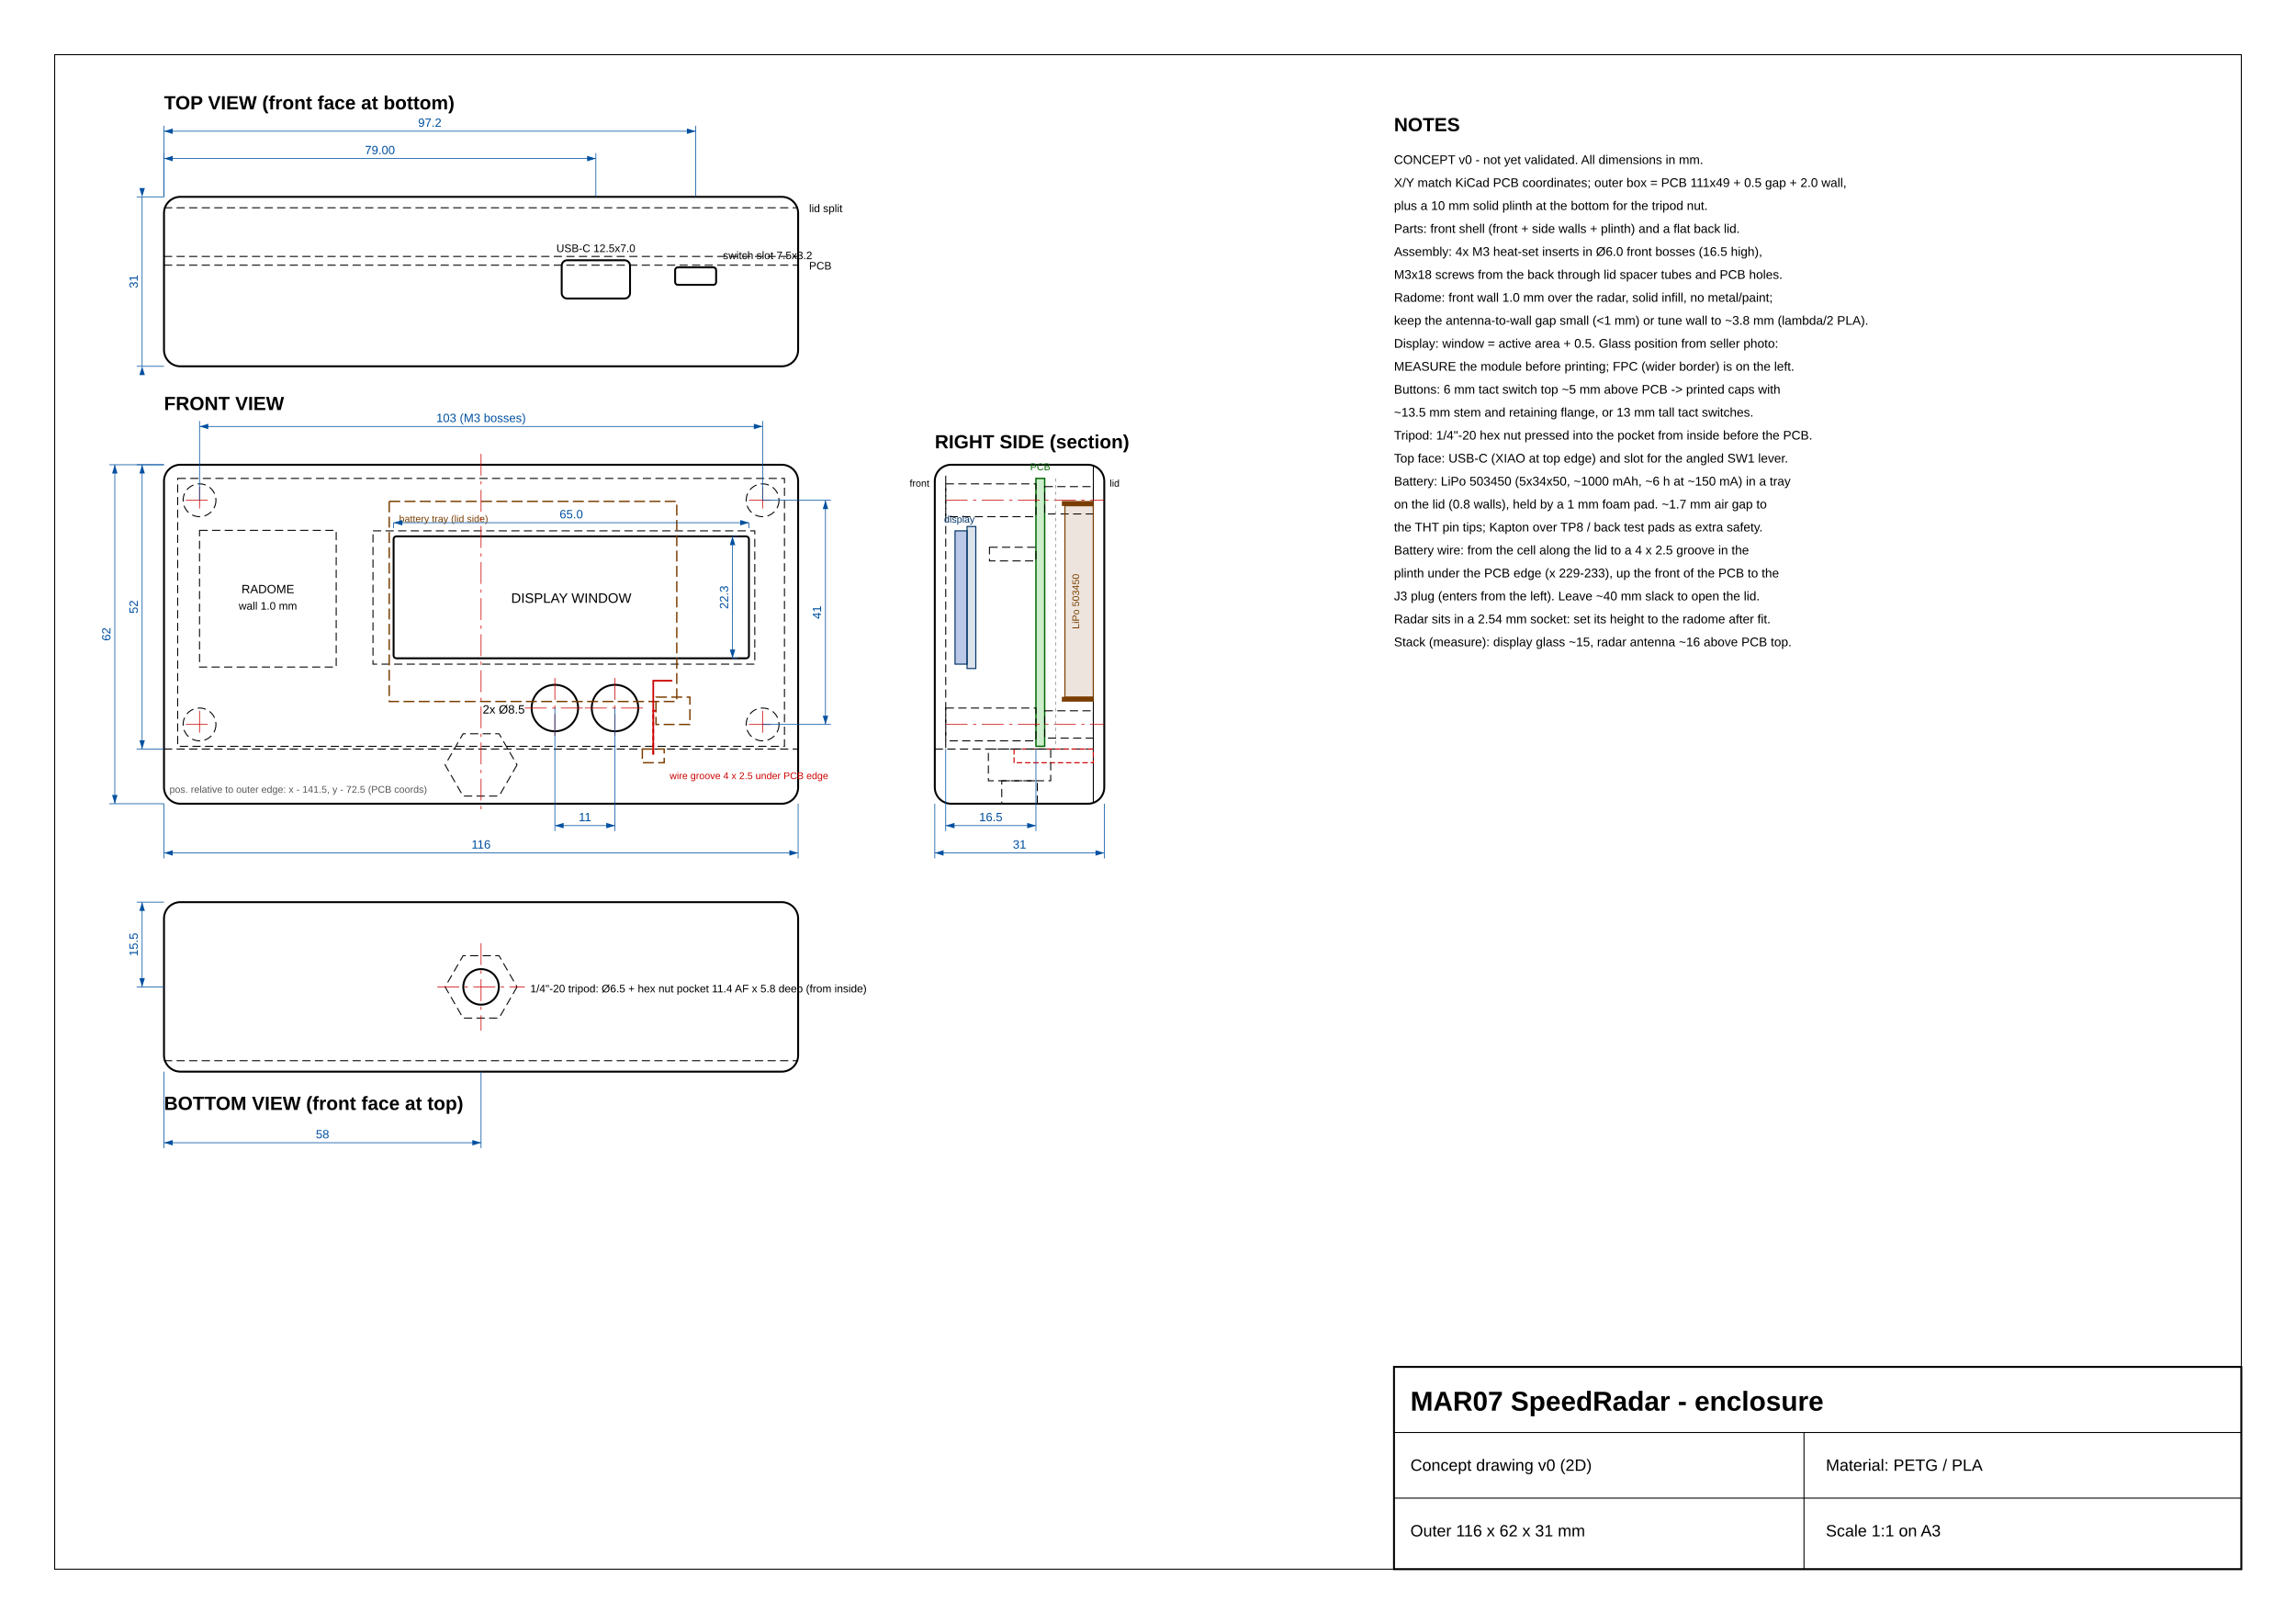
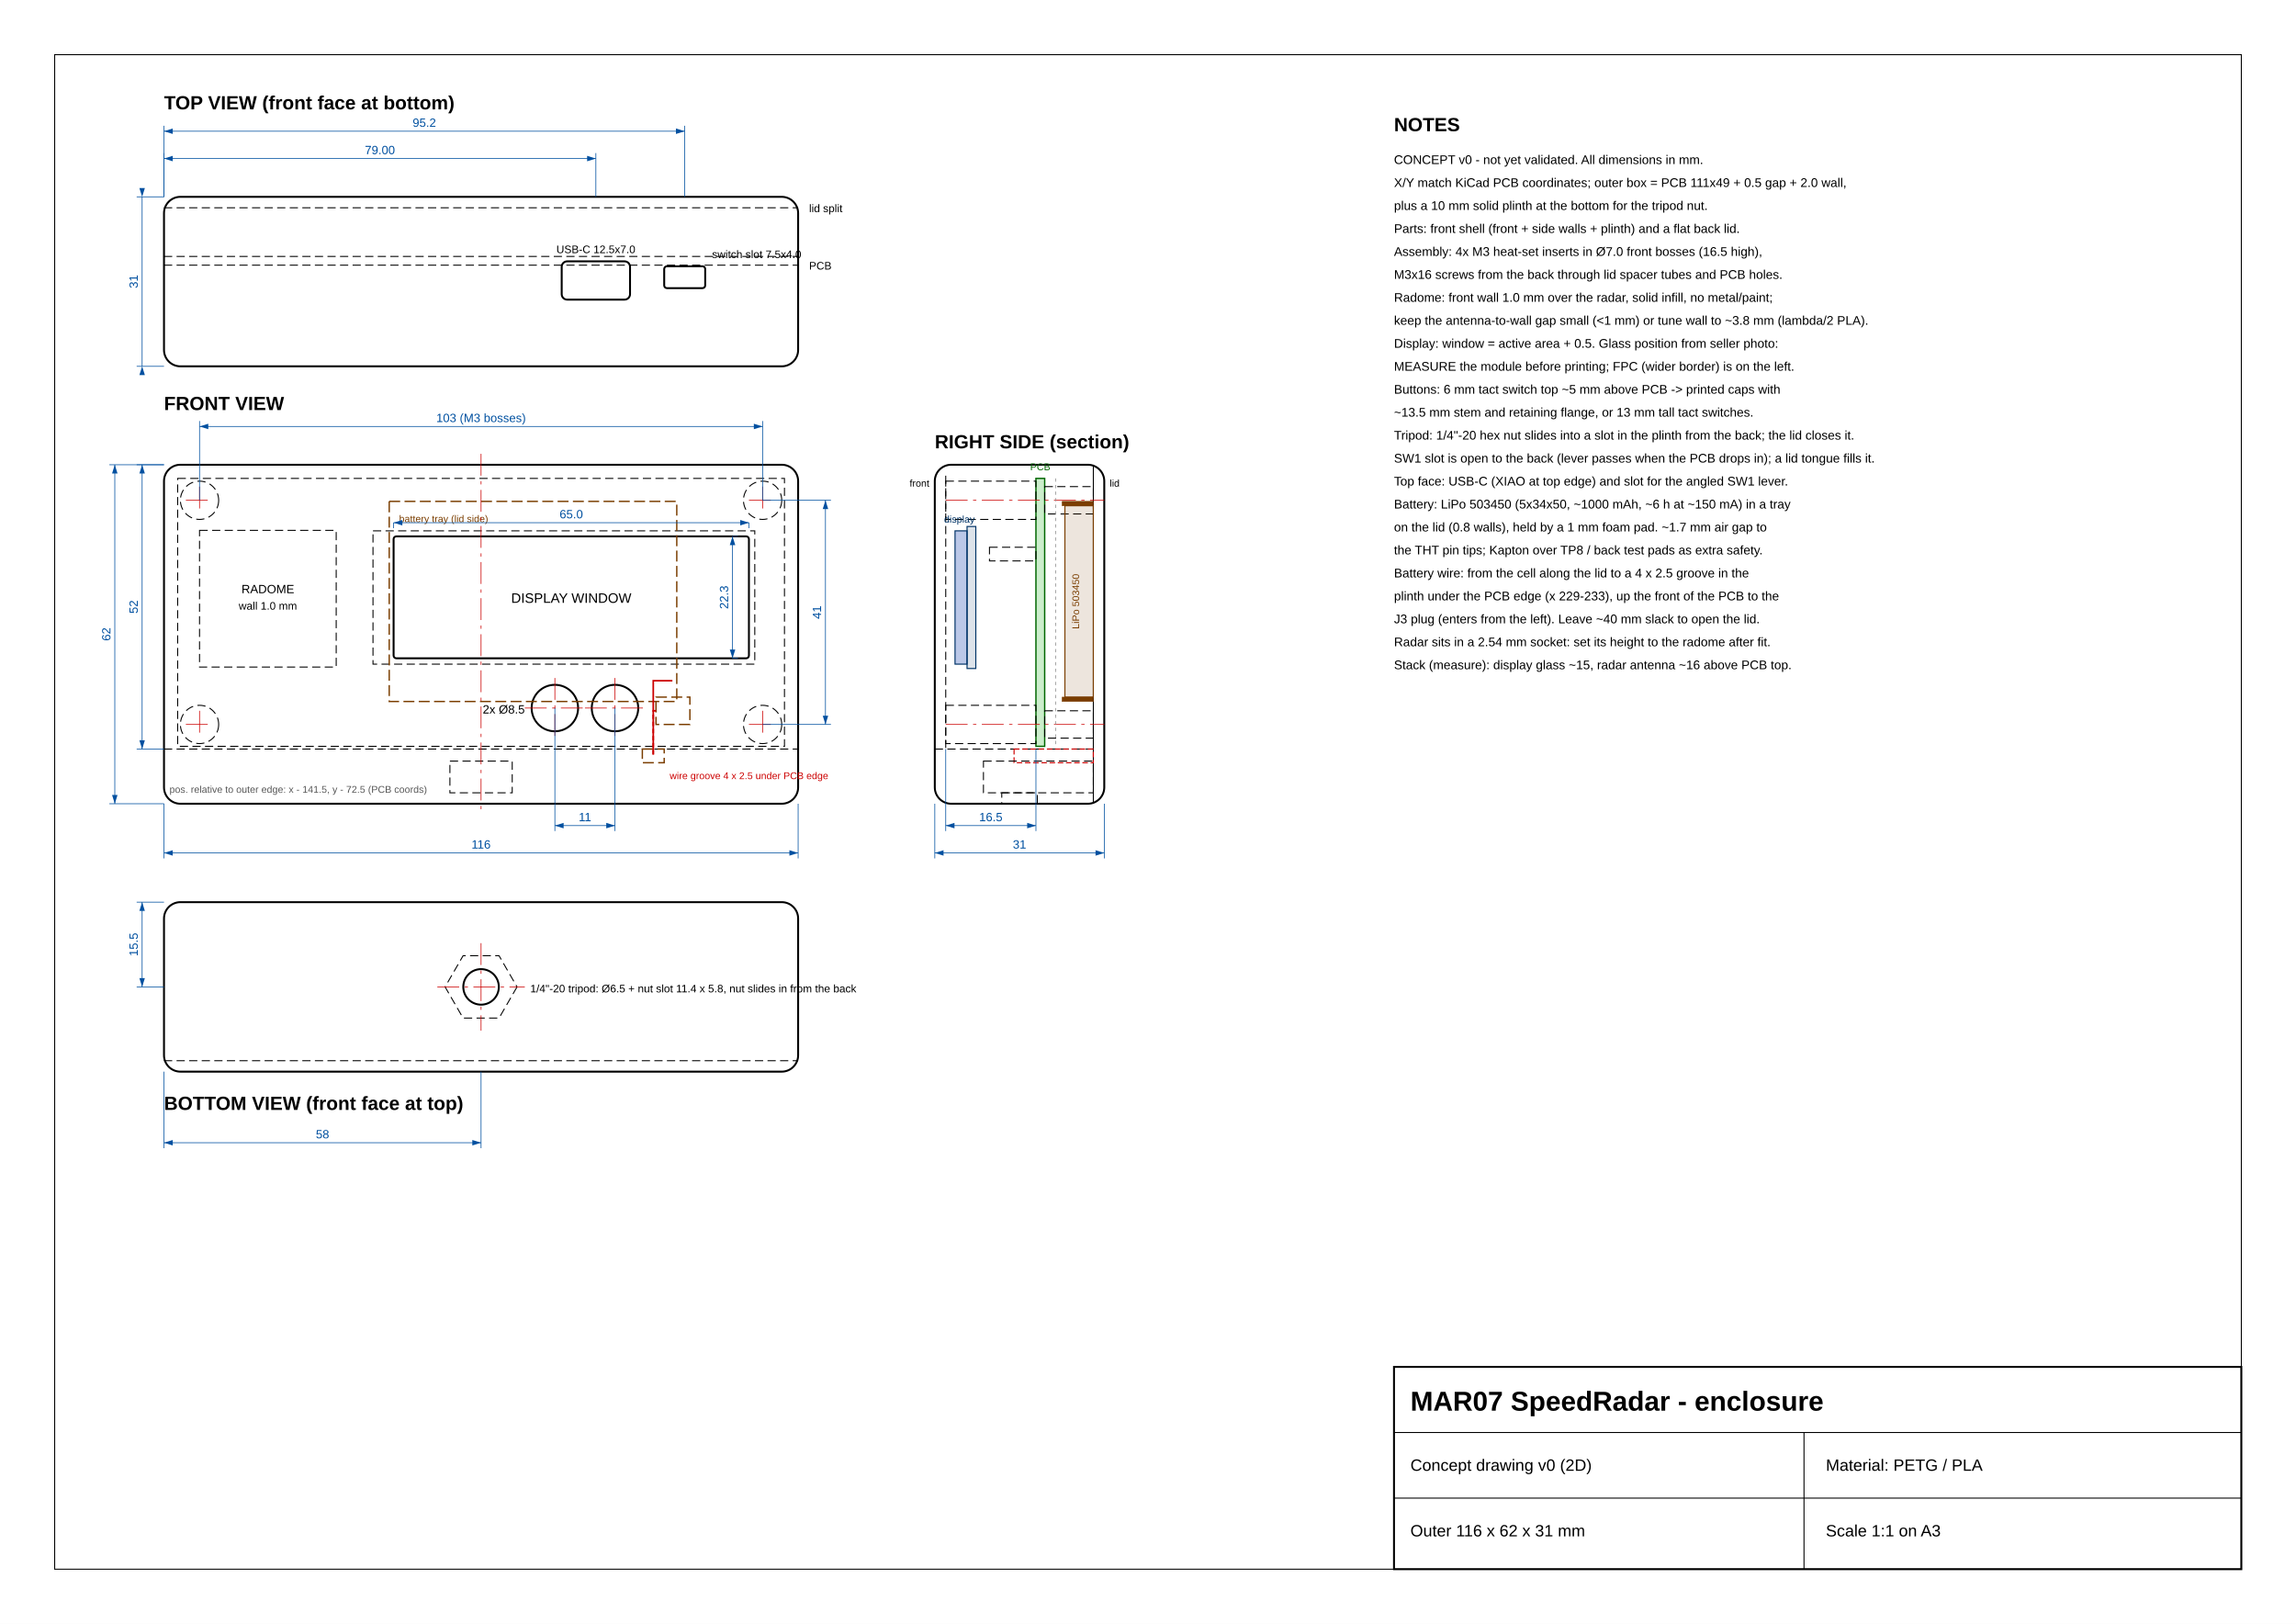
<svg xmlns="http://www.w3.org/2000/svg" width="420mm" height="297mm" viewBox="0 0 420 297">
  <rect width="420" height="297" fill="#fff" />
  <rect x="10" y="10" width="400" height="277" stroke="#000" fill="none" stroke-width="0.18" />
  <text x="30.00" y="81.00" font-size="2" text-anchor="start" fill="#000" font-family="Arial, sans-serif" />
  <rect x="30.00" y="85.00" width="116.00" height="62.00" rx="3.0" stroke="#000" fill="none" stroke-width="0.35" />
  <rect x="72.00" y="98.10" width="65.00" height="22.30" rx="0.5" stroke="#000" fill="none" stroke-width="0.35" />
  <rect x="68.23" y="97.09" width="69.84" height="24.38" rx="0" stroke="#000" fill="none" stroke-width="0.18" stroke-dasharray="1.5 0.8" />
  <rect x="36.50" y="97.00" width="25.00" height="25.00" rx="0" stroke="#000" fill="none" stroke-width="0.18" stroke-dasharray="1.5 0.8" />
  <text x="49.00" y="108.50" font-size="2.2" text-anchor="middle" fill="#000" font-family="Arial, sans-serif">RADOME</text>
  <text x="49.00" y="111.50" font-size="2.0" text-anchor="middle" fill="#000" font-family="Arial, sans-serif">wall 1.0 mm</text>
  <text x="104.50" y="110.25" font-size="2.5" text-anchor="middle" fill="#000" font-family="Arial, sans-serif">DISPLAY WINDOW</text>
  <rect x="32.50" y="87.50" width="111.00" height="49.00" rx="0" stroke="#000" fill="none" stroke-width="0.18" stroke-dasharray="1.5 0.8" />
  <line x1="30.00" y1="137.00" x2="146.00" y2="137.00" stroke="#000" fill="none" stroke-width="0.18" stroke-dasharray="1.5 0.8" />
  <circle cx="101.50" cy="129.50" r="4.25" stroke="#000" fill="none" stroke-width="0.35" />
  <line x1="96.00" y1="129.50" x2="107.00" y2="129.50" stroke="#c00" fill="none" stroke-width="0.13" stroke-dasharray="4 1 0.6 1" />
  <line x1="101.50" y1="124.00" x2="101.50" y2="135.00" stroke="#c00" fill="none" stroke-width="0.13" stroke-dasharray="4 1 0.6 1" />
  <circle cx="112.50" cy="129.50" r="4.25" stroke="#000" fill="none" stroke-width="0.35" />
  <line x1="107.00" y1="129.50" x2="118.00" y2="129.50" stroke="#c00" fill="none" stroke-width="0.13" stroke-dasharray="4 1 0.6 1" />
  <line x1="112.50" y1="124.00" x2="112.50" y2="135.00" stroke="#c00" fill="none" stroke-width="0.13" stroke-dasharray="4 1 0.6 1" />
-   <circle cx="36.50" cy="91.50" r="3.00" stroke="#000" fill="none" stroke-width="0.18" stroke-dasharray="1.5 0.8" />
+   <circle cx="36.50" cy="91.50" r="3.50" stroke="#000" fill="none" stroke-width="0.18" stroke-dasharray="1.5 0.8" />
  <line x1="34.00" y1="91.50" x2="39.00" y2="91.50" stroke="#c00" fill="none" stroke-width="0.13" stroke-dasharray="4 1 0.6 1" />
  <line x1="36.50" y1="89.00" x2="36.50" y2="94.00" stroke="#c00" fill="none" stroke-width="0.13" stroke-dasharray="4 1 0.6 1" />
-   <circle cx="139.50" cy="91.50" r="3.00" stroke="#000" fill="none" stroke-width="0.18" stroke-dasharray="1.5 0.8" />
+   <circle cx="139.50" cy="91.50" r="3.50" stroke="#000" fill="none" stroke-width="0.18" stroke-dasharray="1.5 0.8" />
  <line x1="137.00" y1="91.50" x2="142.00" y2="91.50" stroke="#c00" fill="none" stroke-width="0.13" stroke-dasharray="4 1 0.6 1" />
  <line x1="139.50" y1="89.00" x2="139.50" y2="94.00" stroke="#c00" fill="none" stroke-width="0.13" stroke-dasharray="4 1 0.6 1" />
-   <circle cx="36.50" cy="132.50" r="3.00" stroke="#000" fill="none" stroke-width="0.18" stroke-dasharray="1.5 0.8" />
+   <circle cx="36.50" cy="132.50" r="3.50" stroke="#000" fill="none" stroke-width="0.18" stroke-dasharray="1.5 0.8" />
  <line x1="34.00" y1="132.50" x2="39.00" y2="132.50" stroke="#c00" fill="none" stroke-width="0.13" stroke-dasharray="4 1 0.6 1" />
  <line x1="36.50" y1="130.00" x2="36.50" y2="135.00" stroke="#c00" fill="none" stroke-width="0.13" stroke-dasharray="4 1 0.6 1" />
-   <circle cx="139.50" cy="132.50" r="3.00" stroke="#000" fill="none" stroke-width="0.18" stroke-dasharray="1.5 0.8" />
+   <circle cx="139.50" cy="132.50" r="3.50" stroke="#000" fill="none" stroke-width="0.18" stroke-dasharray="1.5 0.8" />
  <line x1="137.00" y1="132.50" x2="142.00" y2="132.50" stroke="#c00" fill="none" stroke-width="0.13" stroke-dasharray="4 1 0.6 1" />
  <line x1="139.50" y1="130.00" x2="139.50" y2="135.00" stroke="#c00" fill="none" stroke-width="0.13" stroke-dasharray="4 1 0.6 1" />
-   <polygon points="94.58,139.90 91.29,145.60 84.71,145.60 81.42,139.90 84.71,134.20 91.29,134.20" stroke="#000" fill="none" stroke-width="0.18" stroke-dasharray="1.5 0.8" />
+   <rect x="82.30" y="139.20" width="11.40" height="5.80" rx="0" stroke="#000" fill="none" stroke-width="0.18" stroke-dasharray="1.5 0.8" />
  <rect x="71.20" y="91.70" width="52.60" height="36.60" rx="0" stroke="#7a3d00" fill="none" stroke-width="0.25" stroke-dasharray="2 0.8" />
  <text x="73.00" y="95.50" font-size="1.8" text-anchor="start" fill="#7a3d00" font-family="Arial, sans-serif">battery tray (lid side)</text>
  <rect x="120.00" y="127.50" width="6.20" height="5.00" rx="0" stroke="#7a3d00" fill="none" stroke-width="0.25" stroke-dasharray="2 0.8" />
  <rect x="117.50" y="137.00" width="4.00" height="2.50" rx="0" stroke="#7a3d00" fill="none" stroke-width="0.25" stroke-dasharray="2 0.8" />
  <polyline points="123.00,124.50 119.50,124.50 119.50,138.00" stroke="#c00" fill="none" stroke-width="0.3" />
  <polyline points="119.50,138.00 119.50,130.00 120.00,130.00" stroke="#c00" fill="none" stroke-width="0.3" stroke-dasharray="0.8 0.5" />
  <text x="122.50" y="142.50" font-size="1.8" text-anchor="start" fill="#c00" font-family="Arial, sans-serif">wire groove 4 x 2.5 under PCB edge</text>
  <line x1="88.00" y1="83.00" x2="88.00" y2="149.00" stroke="#c00" fill="none" stroke-width="0.13" stroke-dasharray="4 1 0.6 1" />
  <text x="30.00" y="75.00" font-size="3.5" text-anchor="start" fill="#000" font-weight="bold" font-family="Arial, sans-serif">FRONT VIEW</text>
  <line x1="30.00" y1="147.00" x2="30.00" y2="157.00" stroke="#0050a0" fill="none" stroke-width="0.13" />
  <line x1="146.00" y1="147.00" x2="146.00" y2="157.00" stroke="#0050a0" fill="none" stroke-width="0.13" />
  <line x1="30.00" y1="156.00" x2="146.00" y2="156.00" stroke="#0050a0" fill="none" stroke-width="0.13" />
  <polygon points="30.00,156.00 31.60,155.50 31.60,156.50" fill="#0050a0" />
  <polygon points="146.00,156.00 144.40,155.50 144.40,156.50" fill="#0050a0" />
  <text x="88.00" y="155.20" font-size="2.2" text-anchor="middle" fill="#0050a0" font-family="Arial, sans-serif">116</text>
  <line x1="30.00" y1="85.00" x2="20.00" y2="85.00" stroke="#0050a0" fill="none" stroke-width="0.13" />
  <line x1="30.00" y1="147.00" x2="20.00" y2="147.00" stroke="#0050a0" fill="none" stroke-width="0.13" />
  <line x1="21.00" y1="85.00" x2="21.00" y2="147.00" stroke="#0050a0" fill="none" stroke-width="0.13" />
  <polygon points="21.00,85.00 20.50,86.60 21.50,86.60" fill="#0050a0" />
  <polygon points="21.00,147.00 20.50,145.40 21.50,145.40" fill="#0050a0" />
  <text x="20.20" y="116.00" font-size="2.2" text-anchor="middle" fill="#0050a0" transform="rotate(-90 20.20 116.00)" font-family="Arial, sans-serif">62</text>
  <line x1="30.00" y1="85.00" x2="25.00" y2="85.00" stroke="#0050a0" fill="none" stroke-width="0.13" />
  <line x1="30.00" y1="137.00" x2="25.00" y2="137.00" stroke="#0050a0" fill="none" stroke-width="0.13" />
  <line x1="26.00" y1="85.00" x2="26.00" y2="137.00" stroke="#0050a0" fill="none" stroke-width="0.13" />
  <polygon points="26.00,85.00 25.50,86.60 26.50,86.60" fill="#0050a0" />
  <polygon points="26.00,137.00 25.50,135.40 26.50,135.40" fill="#0050a0" />
  <text x="25.20" y="111.00" font-size="2.2" text-anchor="middle" fill="#0050a0" transform="rotate(-90 25.20 111.00)" font-family="Arial, sans-serif">52</text>
  <line x1="36.50" y1="91.50" x2="36.50" y2="77.00" stroke="#0050a0" fill="none" stroke-width="0.13" />
  <line x1="139.50" y1="91.50" x2="139.50" y2="77.00" stroke="#0050a0" fill="none" stroke-width="0.13" />
  <line x1="36.50" y1="78.00" x2="139.50" y2="78.00" stroke="#0050a0" fill="none" stroke-width="0.13" />
  <polygon points="36.50,78.00 38.10,77.50 38.10,78.50" fill="#0050a0" />
  <polygon points="139.50,78.00 137.90,77.50 137.90,78.50" fill="#0050a0" />
  <text x="88.00" y="77.20" font-size="2.2" text-anchor="middle" fill="#0050a0" font-family="Arial, sans-serif">103 (M3 bosses)</text>
  <line x1="139.50" y1="91.50" x2="152.00" y2="91.50" stroke="#0050a0" fill="none" stroke-width="0.13" />
  <line x1="139.50" y1="132.50" x2="152.00" y2="132.50" stroke="#0050a0" fill="none" stroke-width="0.13" />
  <line x1="151.00" y1="91.50" x2="151.00" y2="132.50" stroke="#0050a0" fill="none" stroke-width="0.13" />
  <polygon points="151.00,91.50 150.50,93.10 151.50,93.10" fill="#0050a0" />
  <polygon points="151.00,132.50 150.50,130.90 151.50,130.90" fill="#0050a0" />
  <text x="150.20" y="112.00" font-size="2.2" text-anchor="middle" fill="#0050a0" transform="rotate(-90 150.20 112.00)" font-family="Arial, sans-serif">41</text>
  <line x1="72.00" y1="95.60" x2="72.00" y2="96.60" stroke="#0050a0" fill="none" stroke-width="0.13" />
  <line x1="137.00" y1="95.60" x2="137.00" y2="96.60" stroke="#0050a0" fill="none" stroke-width="0.13" />
  <line x1="72.00" y1="95.60" x2="137.00" y2="95.60" stroke="#0050a0" fill="none" stroke-width="0.13" />
  <polygon points="72.00,95.60 73.60,95.10 73.60,96.10" fill="#0050a0" />
  <polygon points="137.00,95.60 135.40,95.10 135.40,96.10" fill="#0050a0" />
  <text x="104.50" y="94.80" font-size="2.2" text-anchor="middle" fill="#0050a0" font-family="Arial, sans-serif">65.0</text>
  <line x1="134.00" y1="98.10" x2="135.00" y2="98.10" stroke="#0050a0" fill="none" stroke-width="0.13" />
  <line x1="134.00" y1="120.40" x2="135.00" y2="120.40" stroke="#0050a0" fill="none" stroke-width="0.13" />
  <line x1="134.00" y1="98.10" x2="134.00" y2="120.40" stroke="#0050a0" fill="none" stroke-width="0.13" />
  <polygon points="134.00,98.10 133.50,99.70 134.50,99.70" fill="#0050a0" />
  <polygon points="134.00,120.40 133.50,118.80 134.50,118.80" fill="#0050a0" />
  <text x="133.20" y="109.25" font-size="2.2" text-anchor="middle" fill="#0050a0" transform="rotate(-90 133.20 109.25)" font-family="Arial, sans-serif">22.3</text>
  <line x1="101.50" y1="129.50" x2="101.50" y2="152.00" stroke="#0050a0" fill="none" stroke-width="0.13" />
  <line x1="112.50" y1="129.50" x2="112.50" y2="152.00" stroke="#0050a0" fill="none" stroke-width="0.13" />
  <line x1="101.50" y1="151.00" x2="112.50" y2="151.00" stroke="#0050a0" fill="none" stroke-width="0.13" />
  <polygon points="101.50,151.00 103.10,150.50 103.10,151.50" fill="#0050a0" />
  <polygon points="112.50,151.00 110.90,150.50 110.90,151.50" fill="#0050a0" />
  <text x="107.00" y="150.20" font-size="2.2" text-anchor="middle" fill="#0050a0" font-family="Arial, sans-serif">11</text>
  <text x="96.00" y="130.50" font-size="2.2" text-anchor="end" fill="#000" font-family="Arial, sans-serif">2x Ø8.5</text>
  <text x="31.00" y="145.00" font-size="1.8" text-anchor="start" fill="#555" font-family="Arial, sans-serif">pos. relative to outer edge: x - 141.5, y - 72.5 (PCB coords)</text>
  <rect x="30.00" y="36.00" width="116.00" height="31.00" rx="3.0" stroke="#000" fill="none" stroke-width="0.35" />
  <line x1="30.00" y1="38.00" x2="146.00" y2="38.00" stroke="#000" fill="none" stroke-width="0.18" stroke-dasharray="1.5 0.8" />
  <line x1="30.00" y1="48.50" x2="146.00" y2="48.50" stroke="#000" fill="none" stroke-width="0.18" stroke-dasharray="1.5 0.8" />
  <line x1="30.00" y1="46.90" x2="146.00" y2="46.90" stroke="#000" fill="none" stroke-width="0.18" stroke-dasharray="1.5 0.8" />
-   <rect x="102.75" y="47.60" width="12.50" height="7.00" rx="1" stroke="#000" fill="none" stroke-width="0.35" />
-   <text x="109.00" y="46.10" font-size="2.0" text-anchor="middle" fill="#000" font-family="Arial, sans-serif">USB-C 12.5x7.0</text>
-   <rect x="123.50" y="48.90" width="7.50" height="3.20" rx="0.5" stroke="#000" fill="none" stroke-width="0.35" />
-   <text x="132.25" y="47.40" font-size="2.0" text-anchor="start" fill="#000" font-family="Arial, sans-serif">switch slot 7.5x3.2</text>
+   <rect x="102.75" y="47.80" width="12.50" height="7.00" rx="1" stroke="#000" fill="none" stroke-width="0.35" />
+   <text x="109.00" y="46.30" font-size="2.0" text-anchor="middle" fill="#000" font-family="Arial, sans-serif">USB-C 12.5x7.0</text>
+   <rect x="121.50" y="48.70" width="7.50" height="4.00" rx="0.5" stroke="#000" fill="none" stroke-width="0.35" />
+   <text x="130.25" y="47.20" font-size="2.0" text-anchor="start" fill="#000" font-family="Arial, sans-serif">switch slot 7.5x4.0</text>
  <text x="148.00" y="49.30" font-size="2.0" text-anchor="start" fill="#000" font-family="Arial, sans-serif">PCB</text>
  <text x="148.00" y="38.80" font-size="2.0" text-anchor="start" fill="#000" font-family="Arial, sans-serif">lid split</text>
  <text x="30.00" y="20.00" font-size="3.5" text-anchor="start" fill="#000" font-weight="bold" font-family="Arial, sans-serif">TOP VIEW (front face at bottom)</text>
  <line x1="30.00" y1="67.00" x2="25.00" y2="67.00" stroke="#0050a0" fill="none" stroke-width="0.13" />
  <line x1="30.00" y1="36.00" x2="25.00" y2="36.00" stroke="#0050a0" fill="none" stroke-width="0.13" />
  <line x1="26.00" y1="67.00" x2="26.00" y2="36.00" stroke="#0050a0" fill="none" stroke-width="0.13" />
  <polygon points="26.00,67.00 25.50,68.60 26.50,68.60" fill="#0050a0" />
  <polygon points="26.00,36.00 25.50,34.40 26.50,34.40" fill="#0050a0" />
  <text x="25.20" y="51.50" font-size="2.2" text-anchor="middle" fill="#0050a0" transform="rotate(-90 25.20 51.50)" font-family="Arial, sans-serif">31</text>
  <line x1="30.00" y1="36.00" x2="30.00" y2="28.00" stroke="#0050a0" fill="none" stroke-width="0.13" />
  <line x1="109.00" y1="36.00" x2="109.00" y2="28.00" stroke="#0050a0" fill="none" stroke-width="0.13" />
  <line x1="30.00" y1="29.00" x2="109.00" y2="29.00" stroke="#0050a0" fill="none" stroke-width="0.13" />
  <polygon points="30.00,29.00 31.60,28.50 31.60,29.50" fill="#0050a0" />
  <polygon points="109.00,29.00 107.40,28.50 107.40,29.50" fill="#0050a0" />
  <text x="69.50" y="28.20" font-size="2.2" text-anchor="middle" fill="#0050a0" font-family="Arial, sans-serif">79.00</text>
  <line x1="30.00" y1="36.00" x2="30.00" y2="23.00" stroke="#0050a0" fill="none" stroke-width="0.13" />
-   <line x1="127.25" y1="36.00" x2="127.25" y2="23.00" stroke="#0050a0" fill="none" stroke-width="0.13" />
-   <line x1="30.00" y1="24.00" x2="127.25" y2="24.00" stroke="#0050a0" fill="none" stroke-width="0.13" />
+   <line x1="125.25" y1="36.00" x2="125.25" y2="23.00" stroke="#0050a0" fill="none" stroke-width="0.13" />
+   <line x1="30.00" y1="24.00" x2="125.25" y2="24.00" stroke="#0050a0" fill="none" stroke-width="0.13" />
  <polygon points="30.00,24.00 31.60,23.50 31.60,24.50" fill="#0050a0" />
-   <polygon points="127.25,24.00 125.65,23.50 125.65,24.50" fill="#0050a0" />
-   <text x="78.62" y="23.20" font-size="2.2" text-anchor="middle" fill="#0050a0" font-family="Arial, sans-serif">97.2</text>
+   <polygon points="125.25,24.00 123.65,23.50 123.65,24.50" fill="#0050a0" />
+   <text x="77.62" y="23.20" font-size="2.2" text-anchor="middle" fill="#0050a0" font-family="Arial, sans-serif">95.2</text>
  <rect x="30.00" y="165.00" width="116.00" height="31.00" rx="3.0" stroke="#000" fill="none" stroke-width="0.35" />
  <line x1="30.00" y1="194.00" x2="146.00" y2="194.00" stroke="#000" fill="none" stroke-width="0.18" stroke-dasharray="1.5 0.8" />
  <circle cx="88.00" cy="180.50" r="3.25" stroke="#000" fill="none" stroke-width="0.35" />
  <polygon points="94.58,180.50 91.29,186.20 84.71,186.20 81.42,180.50 84.71,174.80 91.29,174.80" stroke="#000" fill="none" stroke-width="0.18" stroke-dasharray="1.5 0.8" />
  <line x1="80.00" y1="180.50" x2="96.00" y2="180.50" stroke="#c00" fill="none" stroke-width="0.13" stroke-dasharray="4 1 0.6 1" />
  <line x1="88.00" y1="172.50" x2="88.00" y2="188.50" stroke="#c00" fill="none" stroke-width="0.13" stroke-dasharray="4 1 0.6 1" />
-   <text x="97.00" y="181.50" font-size="2.0" text-anchor="start" fill="#000" font-family="Arial, sans-serif">1/4"-20 tripod: Ø6.5 + hex nut pocket 11.4 AF x 5.8 deep (from inside)</text>
+   <text x="97.00" y="181.50" font-size="2.0" text-anchor="start" fill="#000" font-family="Arial, sans-serif">1/4"-20 tripod: Ø6.5 + nut slot 11.4 x 5.8, nut slides in from the back</text>
  <text x="30.00" y="203.00" font-size="3.5" text-anchor="start" fill="#000" font-weight="bold" font-family="Arial, sans-serif">BOTTOM VIEW (front face at top)</text>
  <line x1="30.00" y1="196.00" x2="30.00" y2="210.00" stroke="#0050a0" fill="none" stroke-width="0.13" />
  <line x1="88.00" y1="196.00" x2="88.00" y2="210.00" stroke="#0050a0" fill="none" stroke-width="0.13" />
  <line x1="30.00" y1="209.00" x2="88.00" y2="209.00" stroke="#0050a0" fill="none" stroke-width="0.13" />
  <polygon points="30.00,209.00 31.60,208.50 31.60,209.50" fill="#0050a0" />
  <polygon points="88.00,209.00 86.40,208.50 86.40,209.50" fill="#0050a0" />
  <text x="59.00" y="208.20" font-size="2.2" text-anchor="middle" fill="#0050a0" font-family="Arial, sans-serif">58</text>
  <line x1="30.00" y1="165.00" x2="25.00" y2="165.00" stroke="#0050a0" fill="none" stroke-width="0.13" />
  <line x1="30.00" y1="180.50" x2="25.00" y2="180.50" stroke="#0050a0" fill="none" stroke-width="0.13" />
  <line x1="26.00" y1="165.00" x2="26.00" y2="180.50" stroke="#0050a0" fill="none" stroke-width="0.13" />
  <polygon points="26.00,165.00 25.50,166.60 26.50,166.60" fill="#0050a0" />
  <polygon points="26.00,180.50 25.50,178.90 26.50,178.90" fill="#0050a0" />
  <text x="25.20" y="172.75" font-size="2.2" text-anchor="middle" fill="#0050a0" transform="rotate(-90 25.20 172.75)" font-family="Arial, sans-serif">15.5</text>
  <rect x="171.00" y="85.00" width="31.00" height="62.00" rx="3.0" stroke="#000" fill="none" stroke-width="0.35" />
  <line x1="173.00" y1="87.00" x2="173.00" y2="137.00" stroke="#000" fill="none" stroke-width="0.18" stroke-dasharray="1.5 0.8" />
  <line x1="200.00" y1="85.00" x2="200.00" y2="147.00" stroke="#000" fill="none" stroke-width="0.18" />
  <line x1="171.00" y1="137.00" x2="200.00" y2="137.00" stroke="#000" fill="none" stroke-width="0.18" stroke-dasharray="1.5 0.8" />
  <rect x="189.50" y="87.50" width="1.60" height="49.00" rx="0" stroke="#060" fill="#0a03" stroke-width="0.25" />
  <rect x="181.00" y="100.09" width="8.50" height="2.50" rx="0" stroke="#000" fill="none" stroke-width="0.18" stroke-dasharray="1.5 0.8" />
  <rect x="176.90" y="96.29" width="1.60" height="25.98" rx="0" stroke="#036" fill="#0362" stroke-width="0.2" />
  <rect x="174.70" y="97.09" width="2.20" height="24.38" rx="0" stroke="#036" fill="#03a4" stroke-width="0.2" />
-   <rect x="173.00" y="88.50" width="16.50" height="6.00" rx="0" stroke="#000" fill="none" stroke-width="0.18" stroke-dasharray="1.5 0.8" />
+   <rect x="173.00" y="88.00" width="16.50" height="7.00" rx="0" stroke="#000" fill="none" stroke-width="0.18" stroke-dasharray="1.5 0.8" />
  <rect x="191.10" y="89.00" width="8.90" height="5.00" rx="0" stroke="#000" fill="none" stroke-width="0.18" stroke-dasharray="1.5 0.8" />
  <line x1="173.00" y1="91.50" x2="202.00" y2="91.50" stroke="#c00" fill="none" stroke-width="0.13" stroke-dasharray="4 1 0.6 1" />
-   <rect x="173.00" y="129.50" width="16.50" height="6.00" rx="0" stroke="#000" fill="none" stroke-width="0.18" stroke-dasharray="1.5 0.8" />
+   <rect x="173.00" y="129.00" width="16.50" height="7.00" rx="0" stroke="#000" fill="none" stroke-width="0.18" stroke-dasharray="1.5 0.8" />
  <rect x="191.10" y="130.00" width="8.90" height="5.00" rx="0" stroke="#000" fill="none" stroke-width="0.18" stroke-dasharray="1.5 0.8" />
  <line x1="173.00" y1="132.50" x2="202.00" y2="132.50" stroke="#c00" fill="none" stroke-width="0.13" stroke-dasharray="4 1 0.6 1" />
  <rect x="194.80" y="92.50" width="5.20" height="35.00" rx="0" stroke="#7a3d00" fill="#7a3d0022" stroke-width="0.2" />
  <rect x="194.30" y="91.70" width="5.70" height="0.80" rx="0" stroke="#7a3d00" fill="#7a3d00" stroke-width="0.1" />
  <rect x="194.30" y="127.50" width="5.70" height="0.80" rx="0" stroke="#7a3d00" fill="#7a3d00" stroke-width="0.1" />
  <line x1="193.10" y1="87.50" x2="193.10" y2="136.50" stroke="#999" stroke-width="0.15" stroke-dasharray="0.6 0.6" />
  <text x="197.40" y="110.00" font-size="1.8" text-anchor="middle" fill="#7a3d00" transform="rotate(-90 197.40 110.00)" font-family="Arial, sans-serif">LiPo 503450</text>
  <rect x="185.50" y="137.00" width="14.50" height="2.50" rx="0" stroke="#c00" fill="none" stroke-width="0.2" stroke-dasharray="1 0.5" />
-   <rect x="180.80" y="137.00" width="11.40" height="5.80" rx="0" stroke="#000" fill="none" stroke-width="0.18" stroke-dasharray="1.5 0.8" />
-   <rect x="183.25" y="142.80" width="6.50" height="4.20" rx="0" stroke="#000" fill="none" stroke-width="0.18" stroke-dasharray="1.5 0.8" />
+   <rect x="179.90" y="139.20" width="20.10" height="5.80" rx="0" stroke="#000" fill="none" stroke-width="0.18" stroke-dasharray="1.5 0.8" />
+   <rect x="183.25" y="145.00" width="6.50" height="2.00" rx="0" stroke="#000" fill="none" stroke-width="0.18" stroke-dasharray="1.5 0.8" />
  <text x="171.00" y="82.00" font-size="3.5" text-anchor="start" fill="#000" font-weight="bold" font-family="Arial, sans-serif">RIGHT SIDE (section)</text>
  <line x1="171.00" y1="147.00" x2="171.00" y2="157.00" stroke="#0050a0" fill="none" stroke-width="0.13" />
  <line x1="202.00" y1="147.00" x2="202.00" y2="157.00" stroke="#0050a0" fill="none" stroke-width="0.13" />
  <line x1="171.00" y1="156.00" x2="202.00" y2="156.00" stroke="#0050a0" fill="none" stroke-width="0.13" />
  <polygon points="171.00,156.00 172.60,155.50 172.60,156.50" fill="#0050a0" />
  <polygon points="202.00,156.00 200.40,155.50 200.40,156.50" fill="#0050a0" />
  <text x="186.50" y="155.20" font-size="2.2" text-anchor="middle" fill="#0050a0" font-family="Arial, sans-serif">31</text>
  <line x1="173.00" y1="137.00" x2="173.00" y2="152.00" stroke="#0050a0" fill="none" stroke-width="0.13" />
  <line x1="189.50" y1="137.00" x2="189.50" y2="152.00" stroke="#0050a0" fill="none" stroke-width="0.13" />
  <line x1="173.00" y1="151.00" x2="189.50" y2="151.00" stroke="#0050a0" fill="none" stroke-width="0.13" />
  <polygon points="173.00,151.00 174.60,150.50 174.60,151.50" fill="#0050a0" />
  <polygon points="189.50,151.00 187.90,150.50 187.90,151.50" fill="#0050a0" />
  <text x="181.25" y="150.20" font-size="2.2" text-anchor="middle" fill="#0050a0" font-family="Arial, sans-serif">16.5</text>
  <text x="175.50" y="95.59" font-size="1.8" text-anchor="middle" fill="#036" font-family="Arial, sans-serif">display</text>
  <text x="190.30" y="86.00" font-size="1.8" text-anchor="middle" fill="#060" font-family="Arial, sans-serif">PCB</text>
  <text x="170.00" y="89.00" font-size="1.8" text-anchor="end" fill="#000" font-family="Arial, sans-serif">front</text>
  <text x="203.00" y="89.00" font-size="1.8" text-anchor="start" fill="#000" font-family="Arial, sans-serif">lid</text>
  <text x="255.00" y="24.00" font-size="3.5" text-anchor="start" fill="#000" font-weight="bold" font-family="Arial, sans-serif">NOTES</text>
  <text x="255.00" y="30.00" font-size="2.3" text-anchor="start" fill="#000" font-family="Arial, sans-serif">CONCEPT v0 - not yet validated. All dimensions in mm.</text>
  <text x="255.00" y="34.20" font-size="2.3" text-anchor="start" fill="#000" font-family="Arial, sans-serif">X/Y match KiCad PCB coordinates; outer box = PCB 111x49 + 0.5 gap + 2.0 wall,</text>
  <text x="255.00" y="38.40" font-size="2.3" text-anchor="start" fill="#000" font-family="Arial, sans-serif">  plus a 10 mm solid plinth at the bottom for the tripod nut.</text>
  <text x="255.00" y="42.60" font-size="2.3" text-anchor="start" fill="#000" font-family="Arial, sans-serif">Parts: front shell (front + side walls + plinth) and a flat back lid.</text>
-   <text x="255.00" y="46.80" font-size="2.3" text-anchor="start" fill="#000" font-family="Arial, sans-serif">Assembly: 4x M3 heat-set inserts in Ø6.0 front bosses (16.5 high),</text>
-   <text x="255.00" y="51.00" font-size="2.3" text-anchor="start" fill="#000" font-family="Arial, sans-serif">  M3x18 screws from the back through lid spacer tubes and PCB holes.</text>
+   <text x="255.00" y="46.80" font-size="2.3" text-anchor="start" fill="#000" font-family="Arial, sans-serif">Assembly: 4x M3 heat-set inserts in Ø7.0 front bosses (16.5 high),</text>
+   <text x="255.00" y="51.00" font-size="2.3" text-anchor="start" fill="#000" font-family="Arial, sans-serif">  M3x16 screws from the back through lid spacer tubes and PCB holes.</text>
  <text x="255.00" y="55.20" font-size="2.3" text-anchor="start" fill="#000" font-family="Arial, sans-serif">Radome: front wall 1.0 mm over the radar, solid infill, no metal/paint;</text>
  <text x="255.00" y="59.40" font-size="2.3" text-anchor="start" fill="#000" font-family="Arial, sans-serif">  keep the antenna-to-wall gap small (&lt;1 mm) or tune wall to ~3.8 mm (lambda/2 PLA).</text>
  <text x="255.00" y="63.60" font-size="2.3" text-anchor="start" fill="#000" font-family="Arial, sans-serif">Display: window = active area + 0.5. Glass position from seller photo:</text>
  <text x="255.00" y="67.80" font-size="2.3" text-anchor="start" fill="#000" font-family="Arial, sans-serif">  MEASURE the module before printing; FPC (wider border) is on the left.</text>
  <text x="255.00" y="72.00" font-size="2.3" text-anchor="start" fill="#000" font-family="Arial, sans-serif">Buttons: 6 mm tact switch top ~5 mm above PCB -&gt; printed caps with</text>
  <text x="255.00" y="76.20" font-size="2.3" text-anchor="start" fill="#000" font-family="Arial, sans-serif">  ~13.5 mm stem and retaining flange, or 13 mm tall tact switches.</text>
-   <text x="255.00" y="80.40" font-size="2.3" text-anchor="start" fill="#000" font-family="Arial, sans-serif">Tripod: 1/4"-20 hex nut pressed into the pocket from inside before the PCB.</text>
-   <text x="255.00" y="84.60" font-size="2.3" text-anchor="start" fill="#000" font-family="Arial, sans-serif">Top face: USB-C (XIAO at top edge) and slot for the angled SW1 lever.</text>
-   <text x="255.00" y="88.80" font-size="2.3" text-anchor="start" fill="#000" font-family="Arial, sans-serif">Battery: LiPo 503450 (5x34x50, ~1000 mAh, ~6 h at ~150 mA) in a tray</text>
-   <text x="255.00" y="93.00" font-size="2.3" text-anchor="start" fill="#000" font-family="Arial, sans-serif">  on the lid (0.8 walls), held by a 1 mm foam pad. ~1.7 mm air gap to</text>
-   <text x="255.00" y="97.20" font-size="2.3" text-anchor="start" fill="#000" font-family="Arial, sans-serif">  the THT pin tips; Kapton over TP8 / back test pads as extra safety.</text>
-   <text x="255.00" y="101.40" font-size="2.3" text-anchor="start" fill="#000" font-family="Arial, sans-serif">Battery wire: from the cell along the lid to a 4 x 2.5 groove in the</text>
-   <text x="255.00" y="105.60" font-size="2.3" text-anchor="start" fill="#000" font-family="Arial, sans-serif">  plinth under the PCB edge (x 229-233), up the front of the PCB to the</text>
-   <text x="255.00" y="109.80" font-size="2.3" text-anchor="start" fill="#000" font-family="Arial, sans-serif">  J3 plug (enters from the left). Leave ~40 mm slack to open the lid.</text>
-   <text x="255.00" y="114.00" font-size="2.3" text-anchor="start" fill="#000" font-family="Arial, sans-serif">Radar sits in a 2.54 mm socket: set its height to the radome after fit.</text>
-   <text x="255.00" y="118.20" font-size="2.3" text-anchor="start" fill="#000" font-family="Arial, sans-serif">Stack (measure): display glass ~15, radar antenna ~16 above PCB top.</text>
+   <text x="255.00" y="80.40" font-size="2.3" text-anchor="start" fill="#000" font-family="Arial, sans-serif">Tripod: 1/4"-20 hex nut slides into a slot in the plinth from the back; the lid closes it.</text>
+   <text x="255.00" y="84.60" font-size="2.3" text-anchor="start" fill="#000" font-family="Arial, sans-serif">SW1 slot is open to the back (lever passes when the PCB drops in); a lid tongue fills it.</text>
+   <text x="255.00" y="88.80" font-size="2.3" text-anchor="start" fill="#000" font-family="Arial, sans-serif">Top face: USB-C (XIAO at top edge) and slot for the angled SW1 lever.</text>
+   <text x="255.00" y="93.00" font-size="2.3" text-anchor="start" fill="#000" font-family="Arial, sans-serif">Battery: LiPo 503450 (5x34x50, ~1000 mAh, ~6 h at ~150 mA) in a tray</text>
+   <text x="255.00" y="97.20" font-size="2.3" text-anchor="start" fill="#000" font-family="Arial, sans-serif">  on the lid (0.8 walls), held by a 1 mm foam pad. ~1.7 mm air gap to</text>
+   <text x="255.00" y="101.40" font-size="2.3" text-anchor="start" fill="#000" font-family="Arial, sans-serif">  the THT pin tips; Kapton over TP8 / back test pads as extra safety.</text>
+   <text x="255.00" y="105.60" font-size="2.3" text-anchor="start" fill="#000" font-family="Arial, sans-serif">Battery wire: from the cell along the lid to a 4 x 2.5 groove in the</text>
+   <text x="255.00" y="109.80" font-size="2.3" text-anchor="start" fill="#000" font-family="Arial, sans-serif">  plinth under the PCB edge (x 229-233), up the front of the PCB to the</text>
+   <text x="255.00" y="114.00" font-size="2.3" text-anchor="start" fill="#000" font-family="Arial, sans-serif">  J3 plug (enters from the left). Leave ~40 mm slack to open the lid.</text>
+   <text x="255.00" y="118.20" font-size="2.3" text-anchor="start" fill="#000" font-family="Arial, sans-serif">Radar sits in a 2.54 mm socket: set its height to the radome after fit.</text>
+   <text x="255.00" y="122.40" font-size="2.3" text-anchor="start" fill="#000" font-family="Arial, sans-serif">Stack (measure): display glass ~15, radar antenna ~16 above PCB top.</text>
  <rect x="255.00" y="250.00" width="155.00" height="37.00" rx="0" stroke="#000" fill="none" stroke-width="0.35" />
  <line x1="255.00" y1="262.00" x2="410.00" y2="262.00" stroke="#000" fill="none" stroke-width="0.18" />
  <line x1="255.00" y1="274.00" x2="410.00" y2="274.00" stroke="#000" fill="none" stroke-width="0.18" />
  <line x1="330.00" y1="262.00" x2="330.00" y2="287.00" stroke="#000" fill="none" stroke-width="0.18" />
  <text x="258.00" y="258.00" font-size="5" text-anchor="start" fill="#000" font-weight="bold" font-family="Arial, sans-serif">MAR07 SpeedRadar - enclosure</text>
  <text x="258.00" y="269.00" font-size="3" text-anchor="start" fill="#000" font-family="Arial, sans-serif">Concept drawing v0 (2D)</text>
  <text x="334.00" y="269.00" font-size="3" text-anchor="start" fill="#000" font-family="Arial, sans-serif">Material: PETG / PLA</text>
  <text x="258.00" y="281.00" font-size="3" text-anchor="start" fill="#000" font-family="Arial, sans-serif">Outer 116 x 62 x 31 mm</text>
  <text x="334.00" y="281.00" font-size="3" text-anchor="start" fill="#000" font-family="Arial, sans-serif">Scale 1:1 on A3</text>
</svg>
